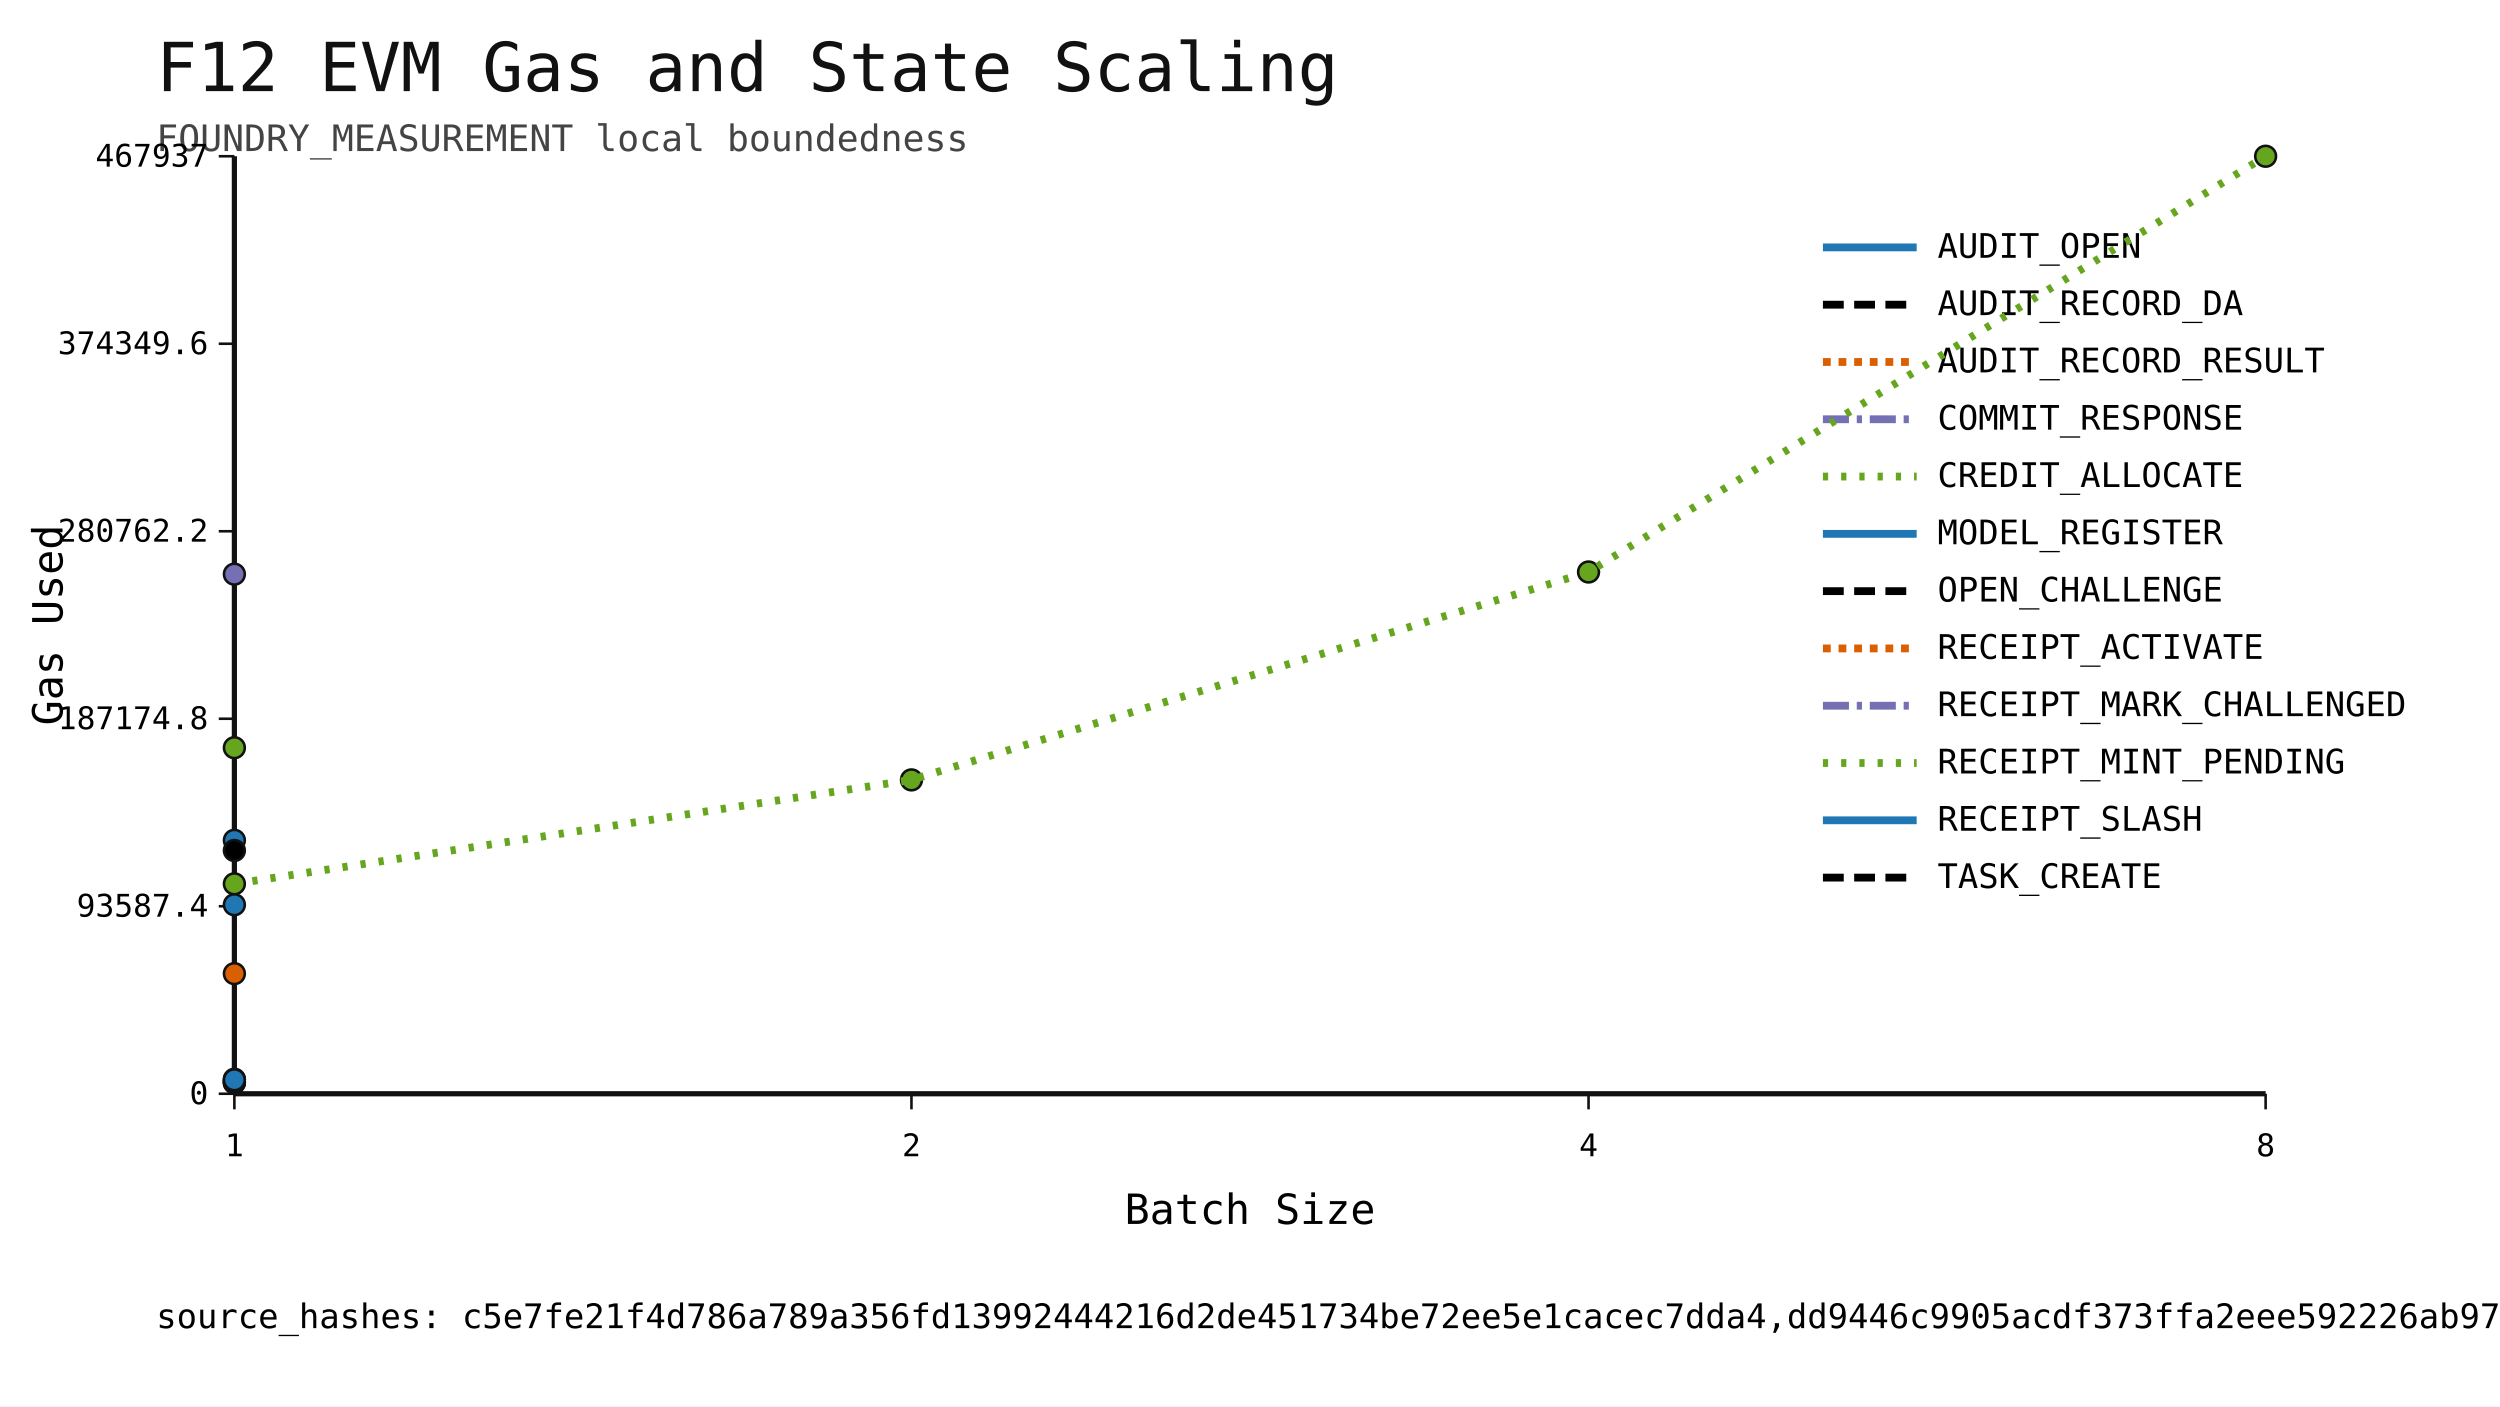
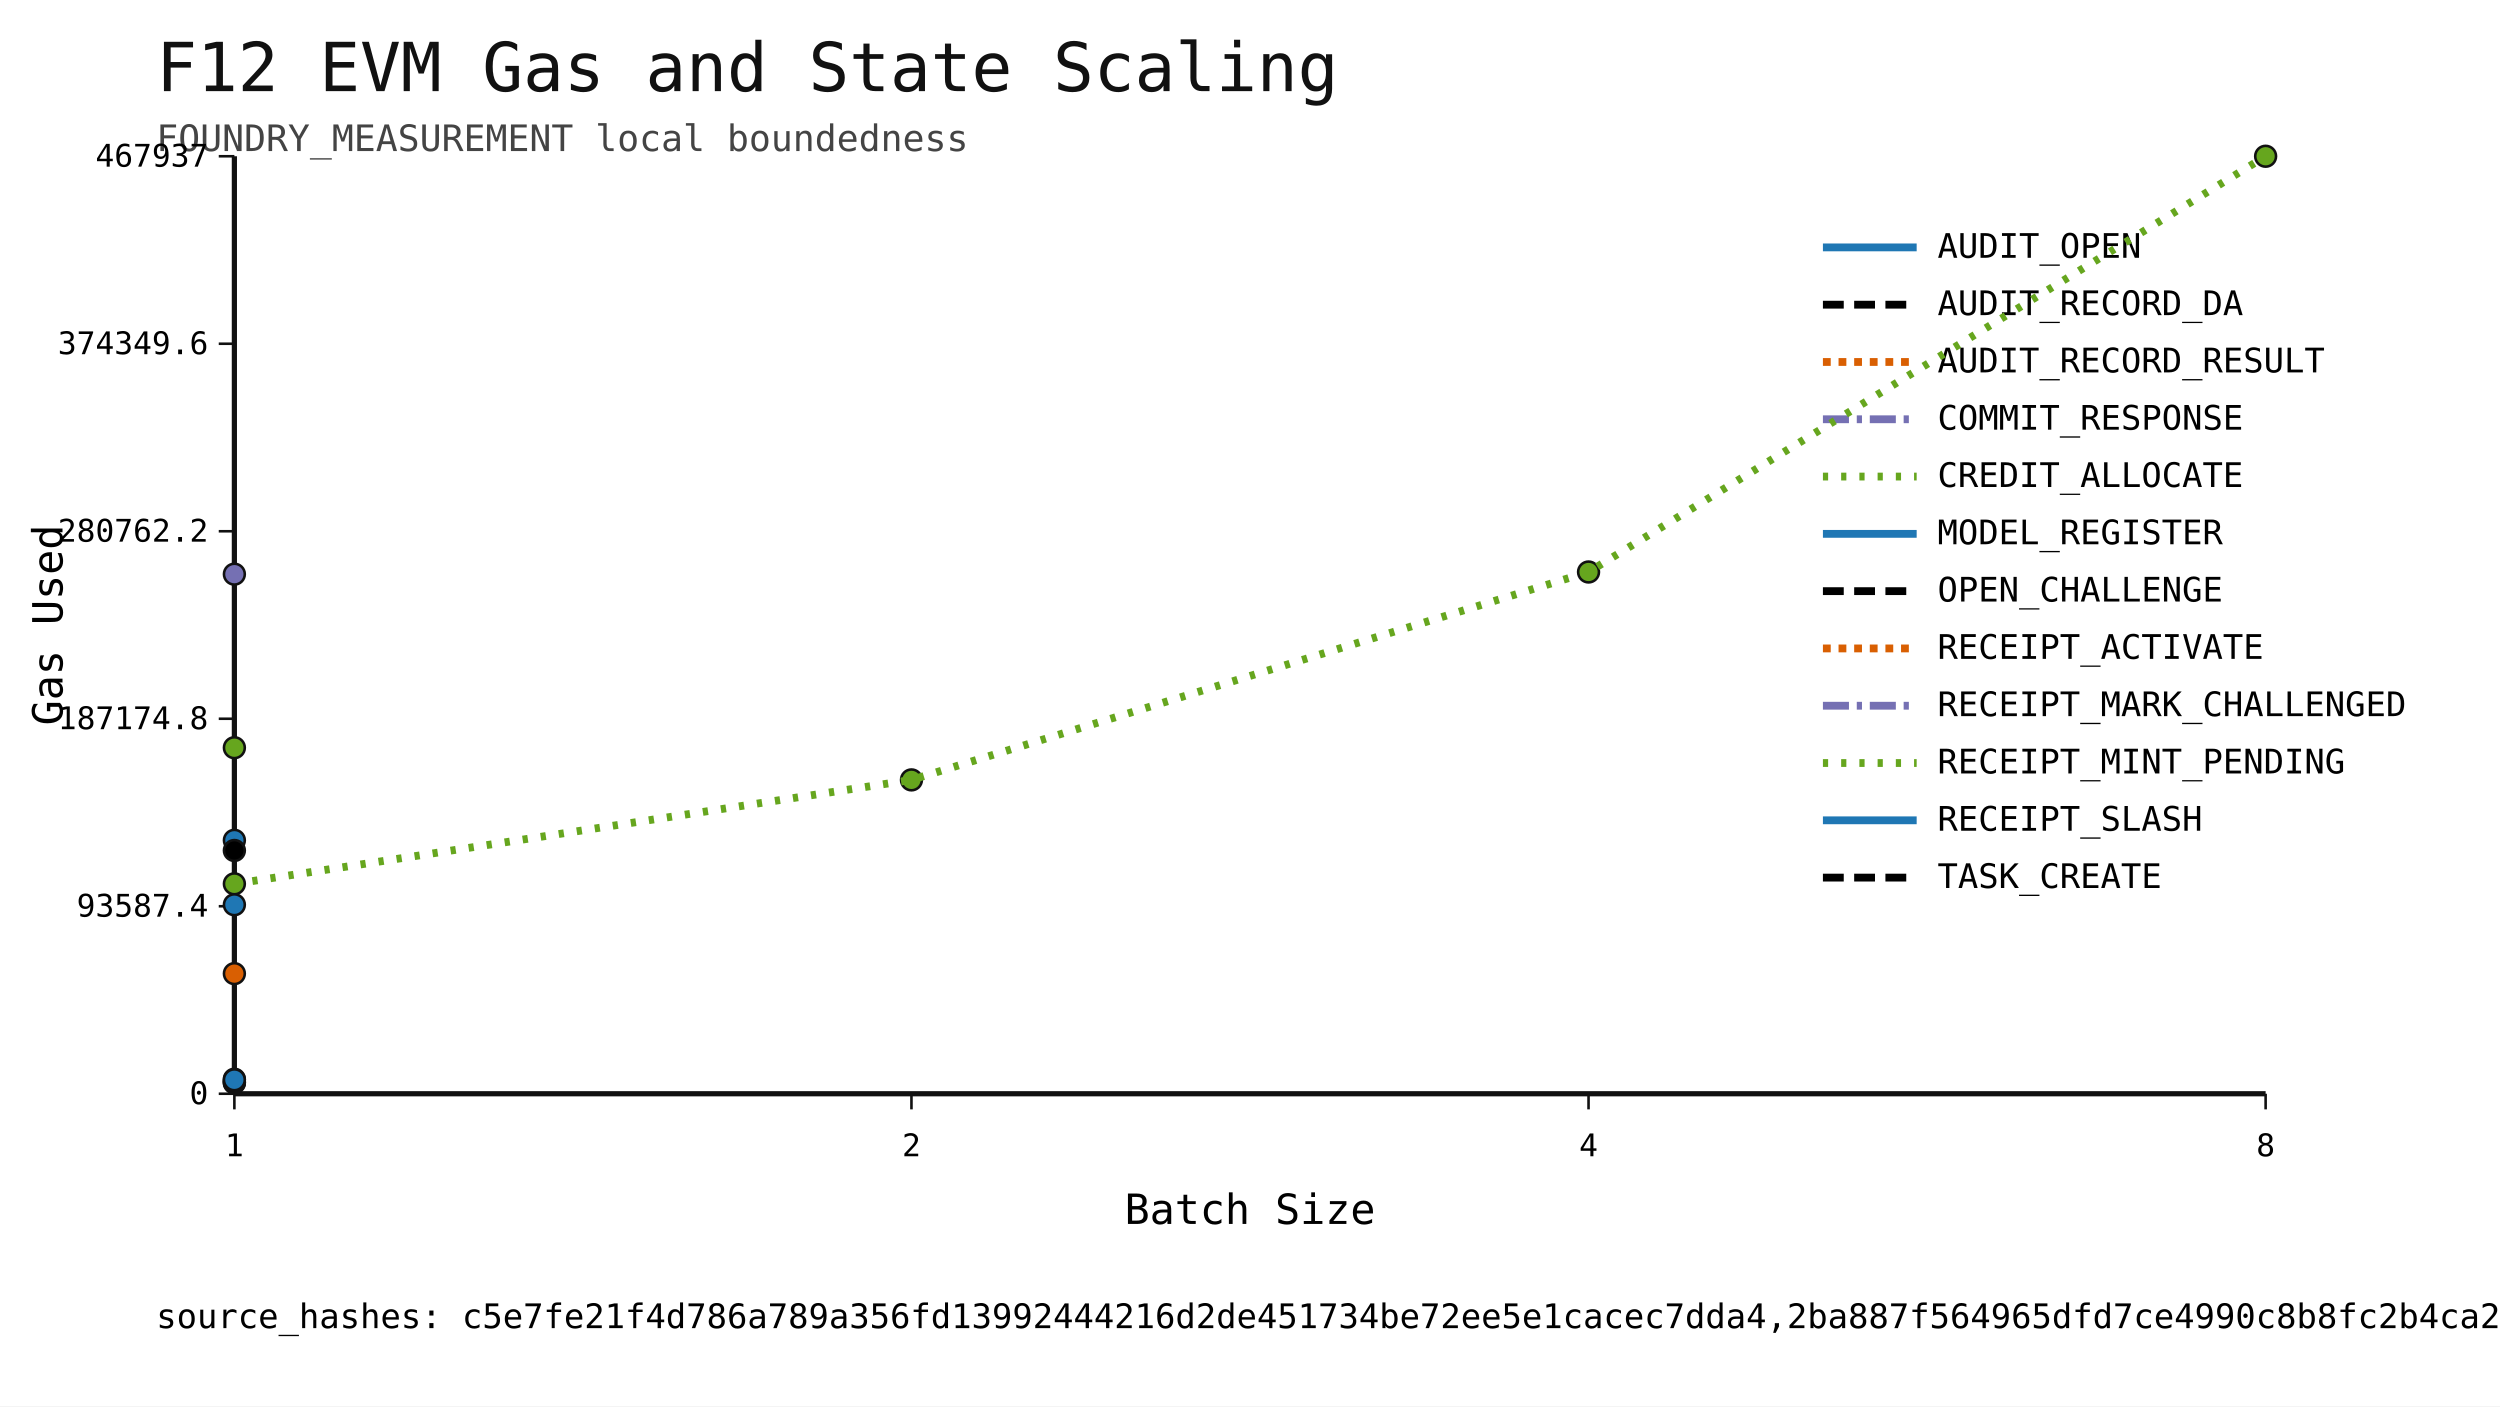
<svg xmlns="http://www.w3.org/2000/svg" width="960" height="540" viewBox="0 0 960 540">
  <rect width="100%" height="100%" fill="#ffffff" />
  <text x="60" y="35" font-family="Menlo, monospace" font-size="26" fill="#111111">F12 EVM Gas and State Scaling</text>
  <text x="60" y="58" font-family="Menlo, monospace" font-size="14" fill="#444444">FOUNDRY_MEASUREMENT local boundedness</text>
  <line x1="90" y1="420" x2="870" y2="420" stroke="#111111" stroke-width="2" />
  <line x1="90" y1="60" x2="90" y2="420" stroke="#111111" stroke-width="2" />
  <text x="480.0" y="470" text-anchor="middle" font-family="Menlo, monospace" font-size="16">Batch Size</text>
  <text x="24" y="240.0" text-anchor="middle" transform="rotate(-90 24,240.0)" font-family="Menlo, monospace" font-size="16">Gas Used</text>
  <line x1="90.0" y1="420" x2="90.0" y2="426" stroke="#111111" stroke-width="1" />
  <text x="90.0" y="444" text-anchor="middle" font-family="Menlo, monospace" font-size="12">1</text>
  <line x1="350.0" y1="420" x2="350.0" y2="426" stroke="#111111" stroke-width="1" />
  <text x="350.0" y="444" text-anchor="middle" font-family="Menlo, monospace" font-size="12">2</text>
  <line x1="610.0" y1="420" x2="610.0" y2="426" stroke="#111111" stroke-width="1" />
  <text x="610.0" y="444" text-anchor="middle" font-family="Menlo, monospace" font-size="12">4</text>
  <line x1="870.0" y1="420" x2="870.0" y2="426" stroke="#111111" stroke-width="1" />
  <text x="870.0" y="444" text-anchor="middle" font-family="Menlo, monospace" font-size="12">8</text>
  <line x1="84" y1="420.0" x2="90" y2="420.0" stroke="#111111" stroke-width="1" />
  <text x="80" y="424.0" text-anchor="end" font-family="Menlo, monospace" font-size="12">0</text>
  <line x1="84" y1="348.0" x2="90" y2="348.0" stroke="#111111" stroke-width="1" />
  <text x="80" y="352.0" text-anchor="end" font-family="Menlo, monospace" font-size="12">93587.4</text>
  <line x1="84" y1="276.0" x2="90" y2="276.0" stroke="#111111" stroke-width="1" />
  <text x="80" y="280.0" text-anchor="end" font-family="Menlo, monospace" font-size="12">187174.8</text>
  <line x1="84" y1="204.0" x2="90" y2="204.0" stroke="#111111" stroke-width="1" />
  <text x="80" y="208.0" text-anchor="end" font-family="Menlo, monospace" font-size="12">280762.2</text>
  <line x1="84" y1="132.0" x2="90" y2="132.0" stroke="#111111" stroke-width="1" />
  <text x="80" y="136.0" text-anchor="end" font-family="Menlo, monospace" font-size="12">374349.6</text>
  <line x1="84" y1="60.0" x2="90" y2="60.0" stroke="#111111" stroke-width="1" />
  <text x="80" y="64.0" text-anchor="end" font-family="Menlo, monospace" font-size="12">467937</text>
  <circle cx="90" cy="322.676" r="4" fill="#1f77b4" stroke="#111111" stroke-width="1" />
  <polyline fill="none" stroke="#1f77b4" stroke-width="3" stroke-dasharray="none" points="90,322.676" />
  <line x1="700" y1="95" x2="736" y2="95" stroke="#1f77b4" stroke-width="3" stroke-dasharray="none" />
  <text x="744" y="99" font-family="Menlo, monospace" font-size="13">AUDIT_OPEN</text>
  <circle cx="90" cy="415.835" r="4" fill="#000000" stroke="#111111" stroke-width="1" />
  <polyline fill="none" stroke="#000000" stroke-width="3" stroke-dasharray="8 4" points="90,415.835" />
  <line x1="700" y1="117" x2="736" y2="117" stroke="#000000" stroke-width="3" stroke-dasharray="8 4" />
  <text x="744" y="121" font-family="Menlo, monospace" font-size="13">AUDIT_RECORD_DA</text>
  <circle cx="90" cy="415.65" r="4" fill="#d95f02" stroke="#111111" stroke-width="1" />
  <polyline fill="none" stroke="#d95f02" stroke-width="3" stroke-dasharray="3 3" points="90,415.65" />
  <line x1="700" y1="139" x2="736" y2="139" stroke="#d95f02" stroke-width="3" stroke-dasharray="3 3" />
  <text x="744" y="143" font-family="Menlo, monospace" font-size="13">AUDIT_RECORD_RESULT</text>
  <circle cx="90" cy="220.478" r="4" fill="#7570b3" stroke="#111111" stroke-width="1" />
  <polyline fill="none" stroke="#7570b3" stroke-width="3" stroke-dasharray="10 3 2 3" points="90,220.478" />
  <line x1="700" y1="161" x2="736" y2="161" stroke="#7570b3" stroke-width="3" stroke-dasharray="10 3 2 3" />
  <text x="744" y="165" font-family="Menlo, monospace" font-size="13">COMMIT_RESPONSE</text>
  <circle cx="90" cy="339.394" r="4" fill="#66a61e" stroke="#111111" stroke-width="1" />
  <circle cx="350" cy="299.479" r="4" fill="#66a61e" stroke="#111111" stroke-width="1" />
  <circle cx="610" cy="219.645" r="4" fill="#66a61e" stroke="#111111" stroke-width="1" />
  <circle cx="870" cy="60" r="4" fill="#66a61e" stroke="#111111" stroke-width="1" />
  <polyline fill="none" stroke="#66a61e" stroke-width="3" stroke-dasharray="2 5" points="90,339.394 350,299.479 610,219.645 870,60" />
  <line x1="700" y1="183" x2="736" y2="183" stroke="#66a61e" stroke-width="3" stroke-dasharray="2 5" />
  <text x="744" y="187" font-family="Menlo, monospace" font-size="13">CREDIT_ALLOCATE</text>
  <circle cx="90" cy="347.419" r="4" fill="#1f77b4" stroke="#111111" stroke-width="1" />
  <polyline fill="none" stroke="#1f77b4" stroke-width="3" stroke-dasharray="none" points="90,347.419" />
  <line x1="700" y1="205" x2="736" y2="205" stroke="#1f77b4" stroke-width="3" stroke-dasharray="none" />
  <text x="744" y="209" font-family="Menlo, monospace" font-size="13">MODEL_REGISTER</text>
  <circle cx="90" cy="415.413" r="4" fill="#000000" stroke="#111111" stroke-width="1" />
  <polyline fill="none" stroke="#000000" stroke-width="3" stroke-dasharray="8 4" points="90,415.413" />
  <line x1="700" y1="227" x2="736" y2="227" stroke="#000000" stroke-width="3" stroke-dasharray="8 4" />
  <text x="744" y="231" font-family="Menlo, monospace" font-size="13">OPEN_CHALLENGE</text>
  <circle cx="90" cy="373.871" r="4" fill="#d95f02" stroke="#111111" stroke-width="1" />
  <polyline fill="none" stroke="#d95f02" stroke-width="3" stroke-dasharray="3 3" points="90,373.871" />
  <line x1="700" y1="249" x2="736" y2="249" stroke="#d95f02" stroke-width="3" stroke-dasharray="3 3" />
  <text x="744" y="253" font-family="Menlo, monospace" font-size="13">RECEIPT_ACTIVATE</text>
  <circle cx="90" cy="414.421" r="4" fill="#7570b3" stroke="#111111" stroke-width="1" />
  <polyline fill="none" stroke="#7570b3" stroke-width="3" stroke-dasharray="10 3 2 3" points="90,414.421" />
  <line x1="700" y1="271" x2="736" y2="271" stroke="#7570b3" stroke-width="3" stroke-dasharray="10 3 2 3" />
  <text x="744" y="275" font-family="Menlo, monospace" font-size="13">RECEIPT_MARK_CHALLENGED</text>
  <circle cx="90" cy="287.122" r="4" fill="#66a61e" stroke="#111111" stroke-width="1" />
  <polyline fill="none" stroke="#66a61e" stroke-width="3" stroke-dasharray="2 5" points="90,287.122" />
  <line x1="700" y1="293" x2="736" y2="293" stroke="#66a61e" stroke-width="3" stroke-dasharray="2 5" />
  <text x="744" y="297" font-family="Menlo, monospace" font-size="13">RECEIPT_MINT_PENDING</text>
  <circle cx="90" cy="414.642" r="4" fill="#1f77b4" stroke="#111111" stroke-width="1" />
  <polyline fill="none" stroke="#1f77b4" stroke-width="3" stroke-dasharray="none" points="90,414.642" />
  <line x1="700" y1="315" x2="736" y2="315" stroke="#1f77b4" stroke-width="3" stroke-dasharray="none" />
  <text x="744" y="319" font-family="Menlo, monospace" font-size="13">RECEIPT_SLASH</text>
  <circle cx="90" cy="326.587" r="4" fill="#000000" stroke="#111111" stroke-width="1" />
  <polyline fill="none" stroke="#000000" stroke-width="3" stroke-dasharray="8 4" points="90,326.587" />
  <line x1="700" y1="337" x2="736" y2="337" stroke="#000000" stroke-width="3" stroke-dasharray="8 4" />
  <text x="744" y="341" font-family="Menlo, monospace" font-size="13">TASK_CREATE</text>
-   <text x="60" y="510" font-family="Menlo, monospace" font-size="13">source_hashes: c5e7fe21f4d786a789a356fd13992444216d2de451734be72ee5e1cacec7dda4,dd9446c9905acdf373ffa2eee592226ab9726afca6d8e04004b608393b31ac9a,4fdf9b927fffe04c2a4931328638706beb22cada2ea0730e35e7e80de8300f9f,9f9f325b004cf07cd98e41c813a76fcf9899d3c105297647c5f1d8d962fdadd4,922517a36954a11041f8305df15a9cc900b814d779604096d25723d99d148d58</text>
+   <text x="60" y="510" font-family="Menlo, monospace" font-size="13">source_hashes: c5e7fe21f4d786a789a356fd13992444216d2de451734be72ee5e1cacec7dda4,2ba887f564965dfd7ce4990c8b8fc2b4ca2c8f47b3d7460f1cc4f59d205ab66c,ed799c8c25519e73d005e959533cfe844adde2da847a80adc6a25145ee5cfc18,9f9f325b004cf07cd98e41c813a76fcf9899d3c105297647c5f1d8d962fdadd4,922517a36954a11041f8305df15a9cc900b814d779604096d25723d99d148d58</text>
</svg>
